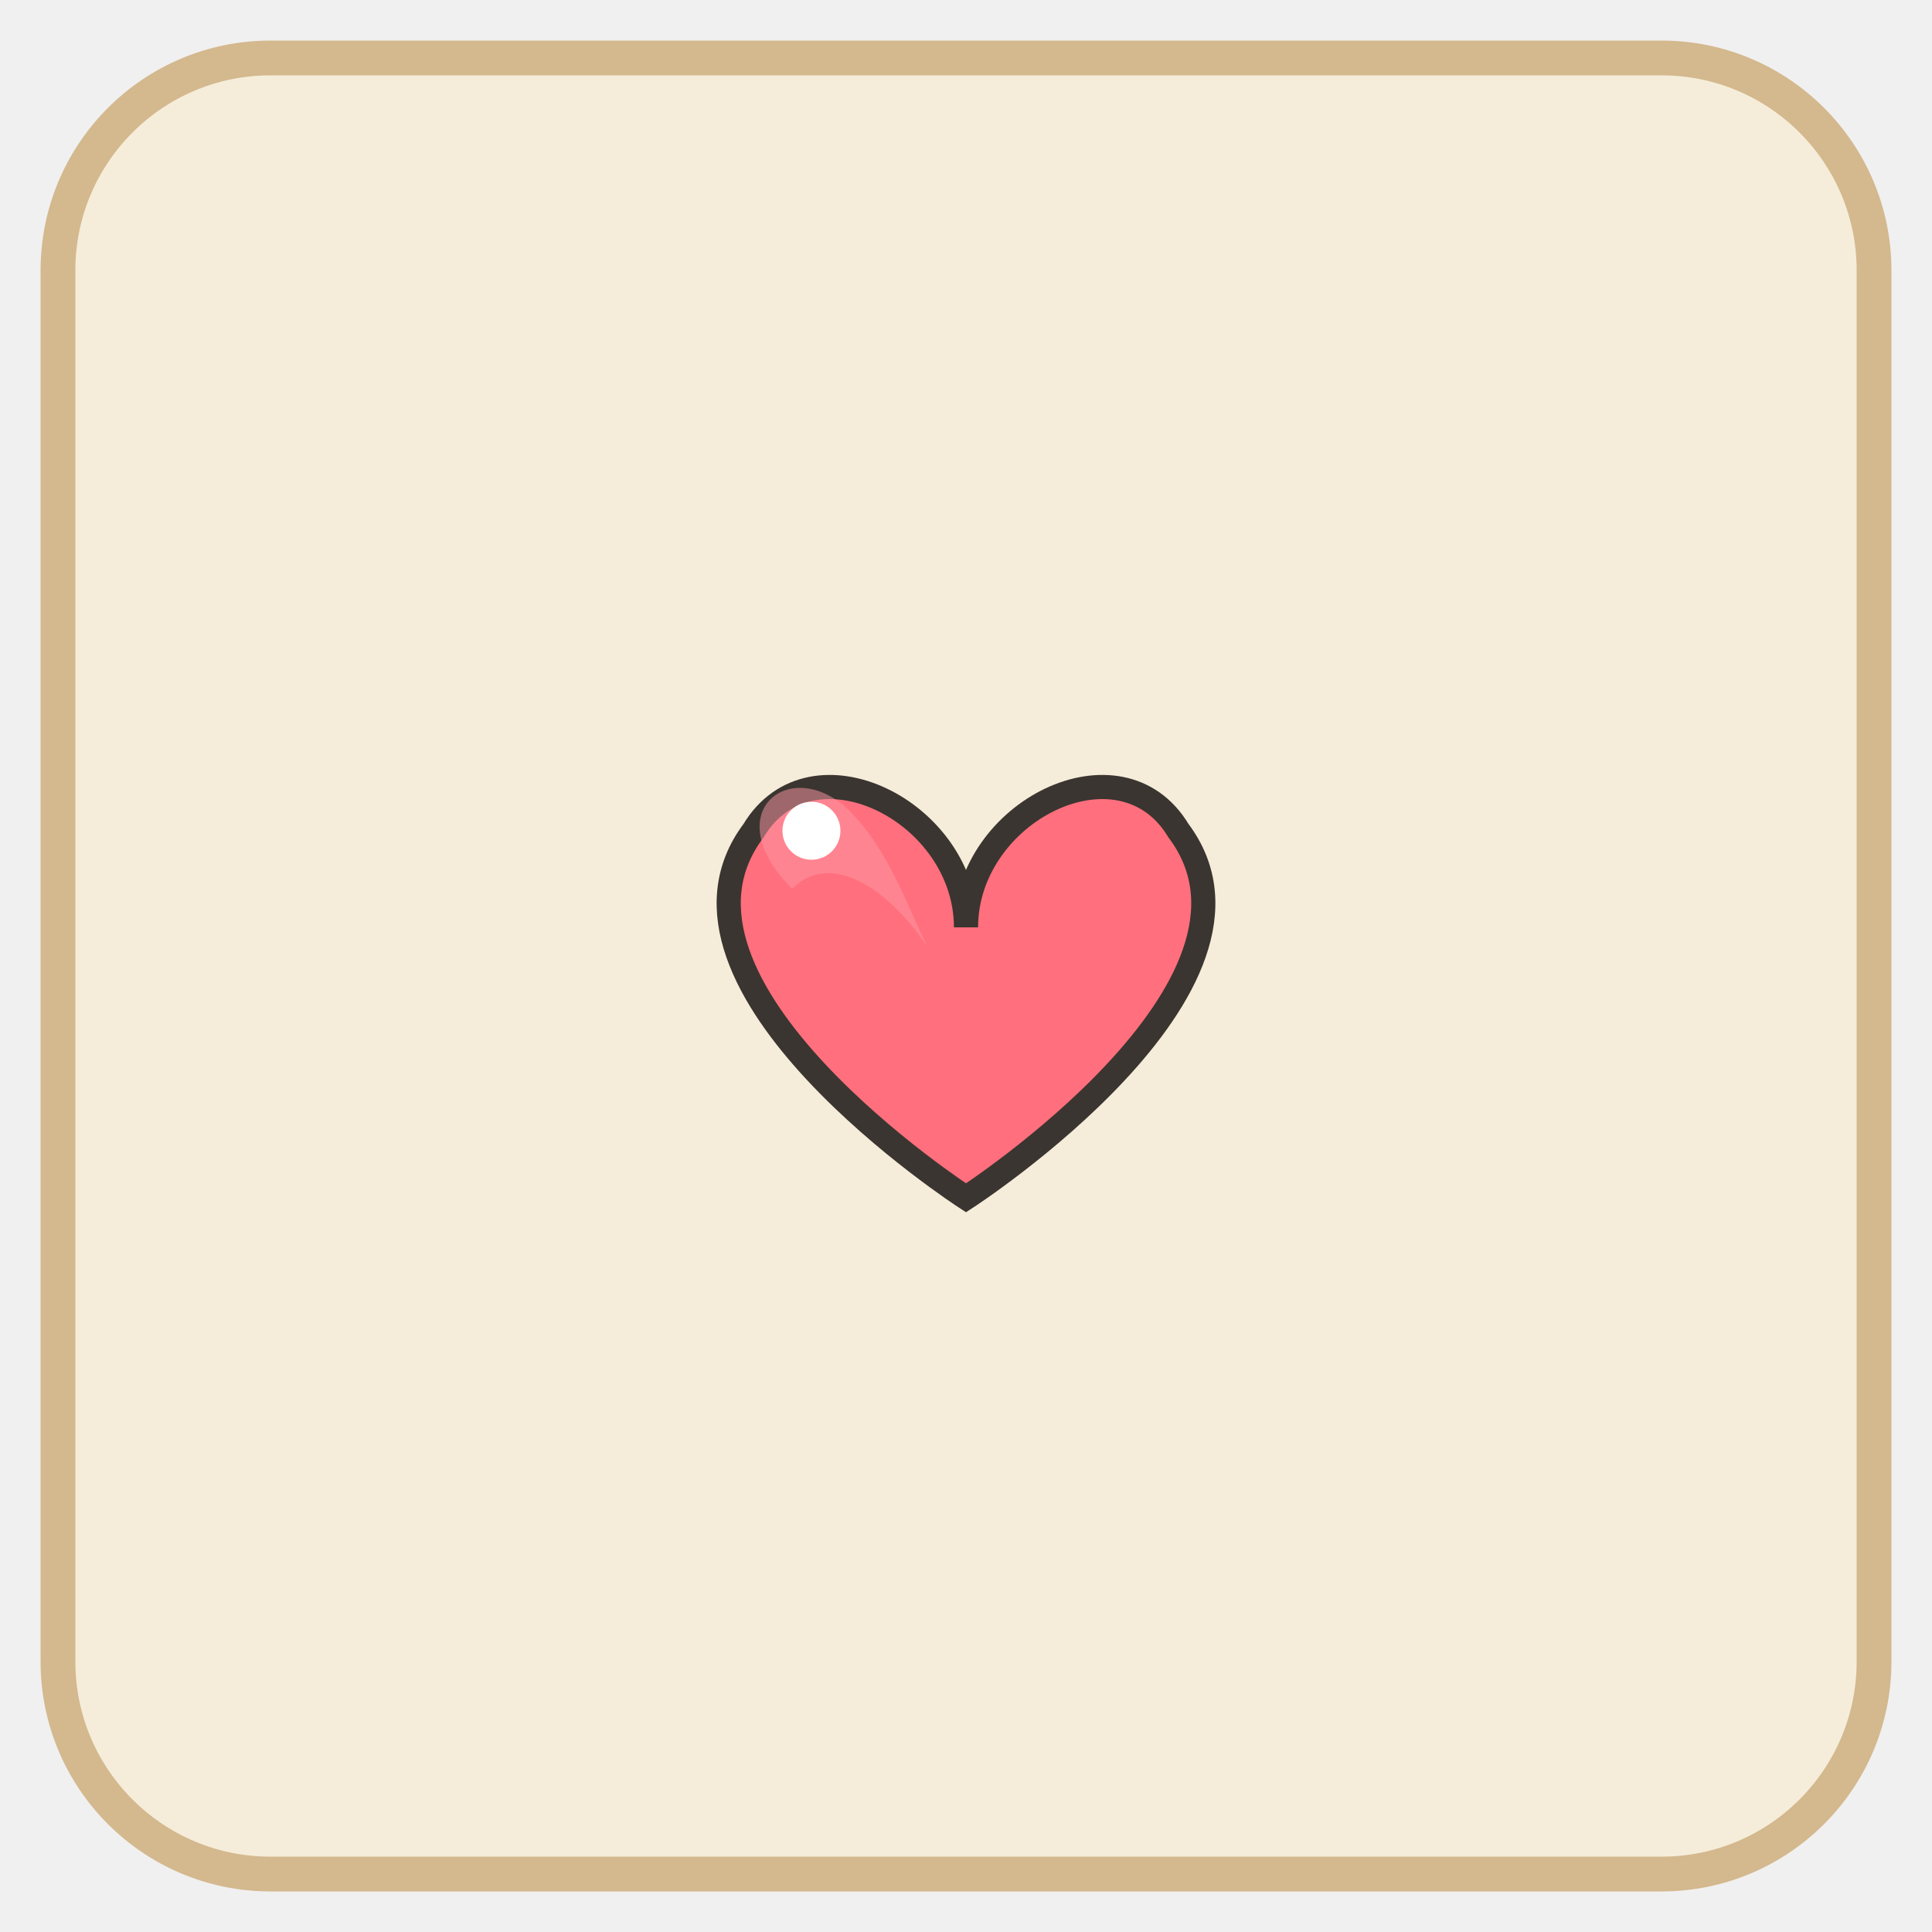
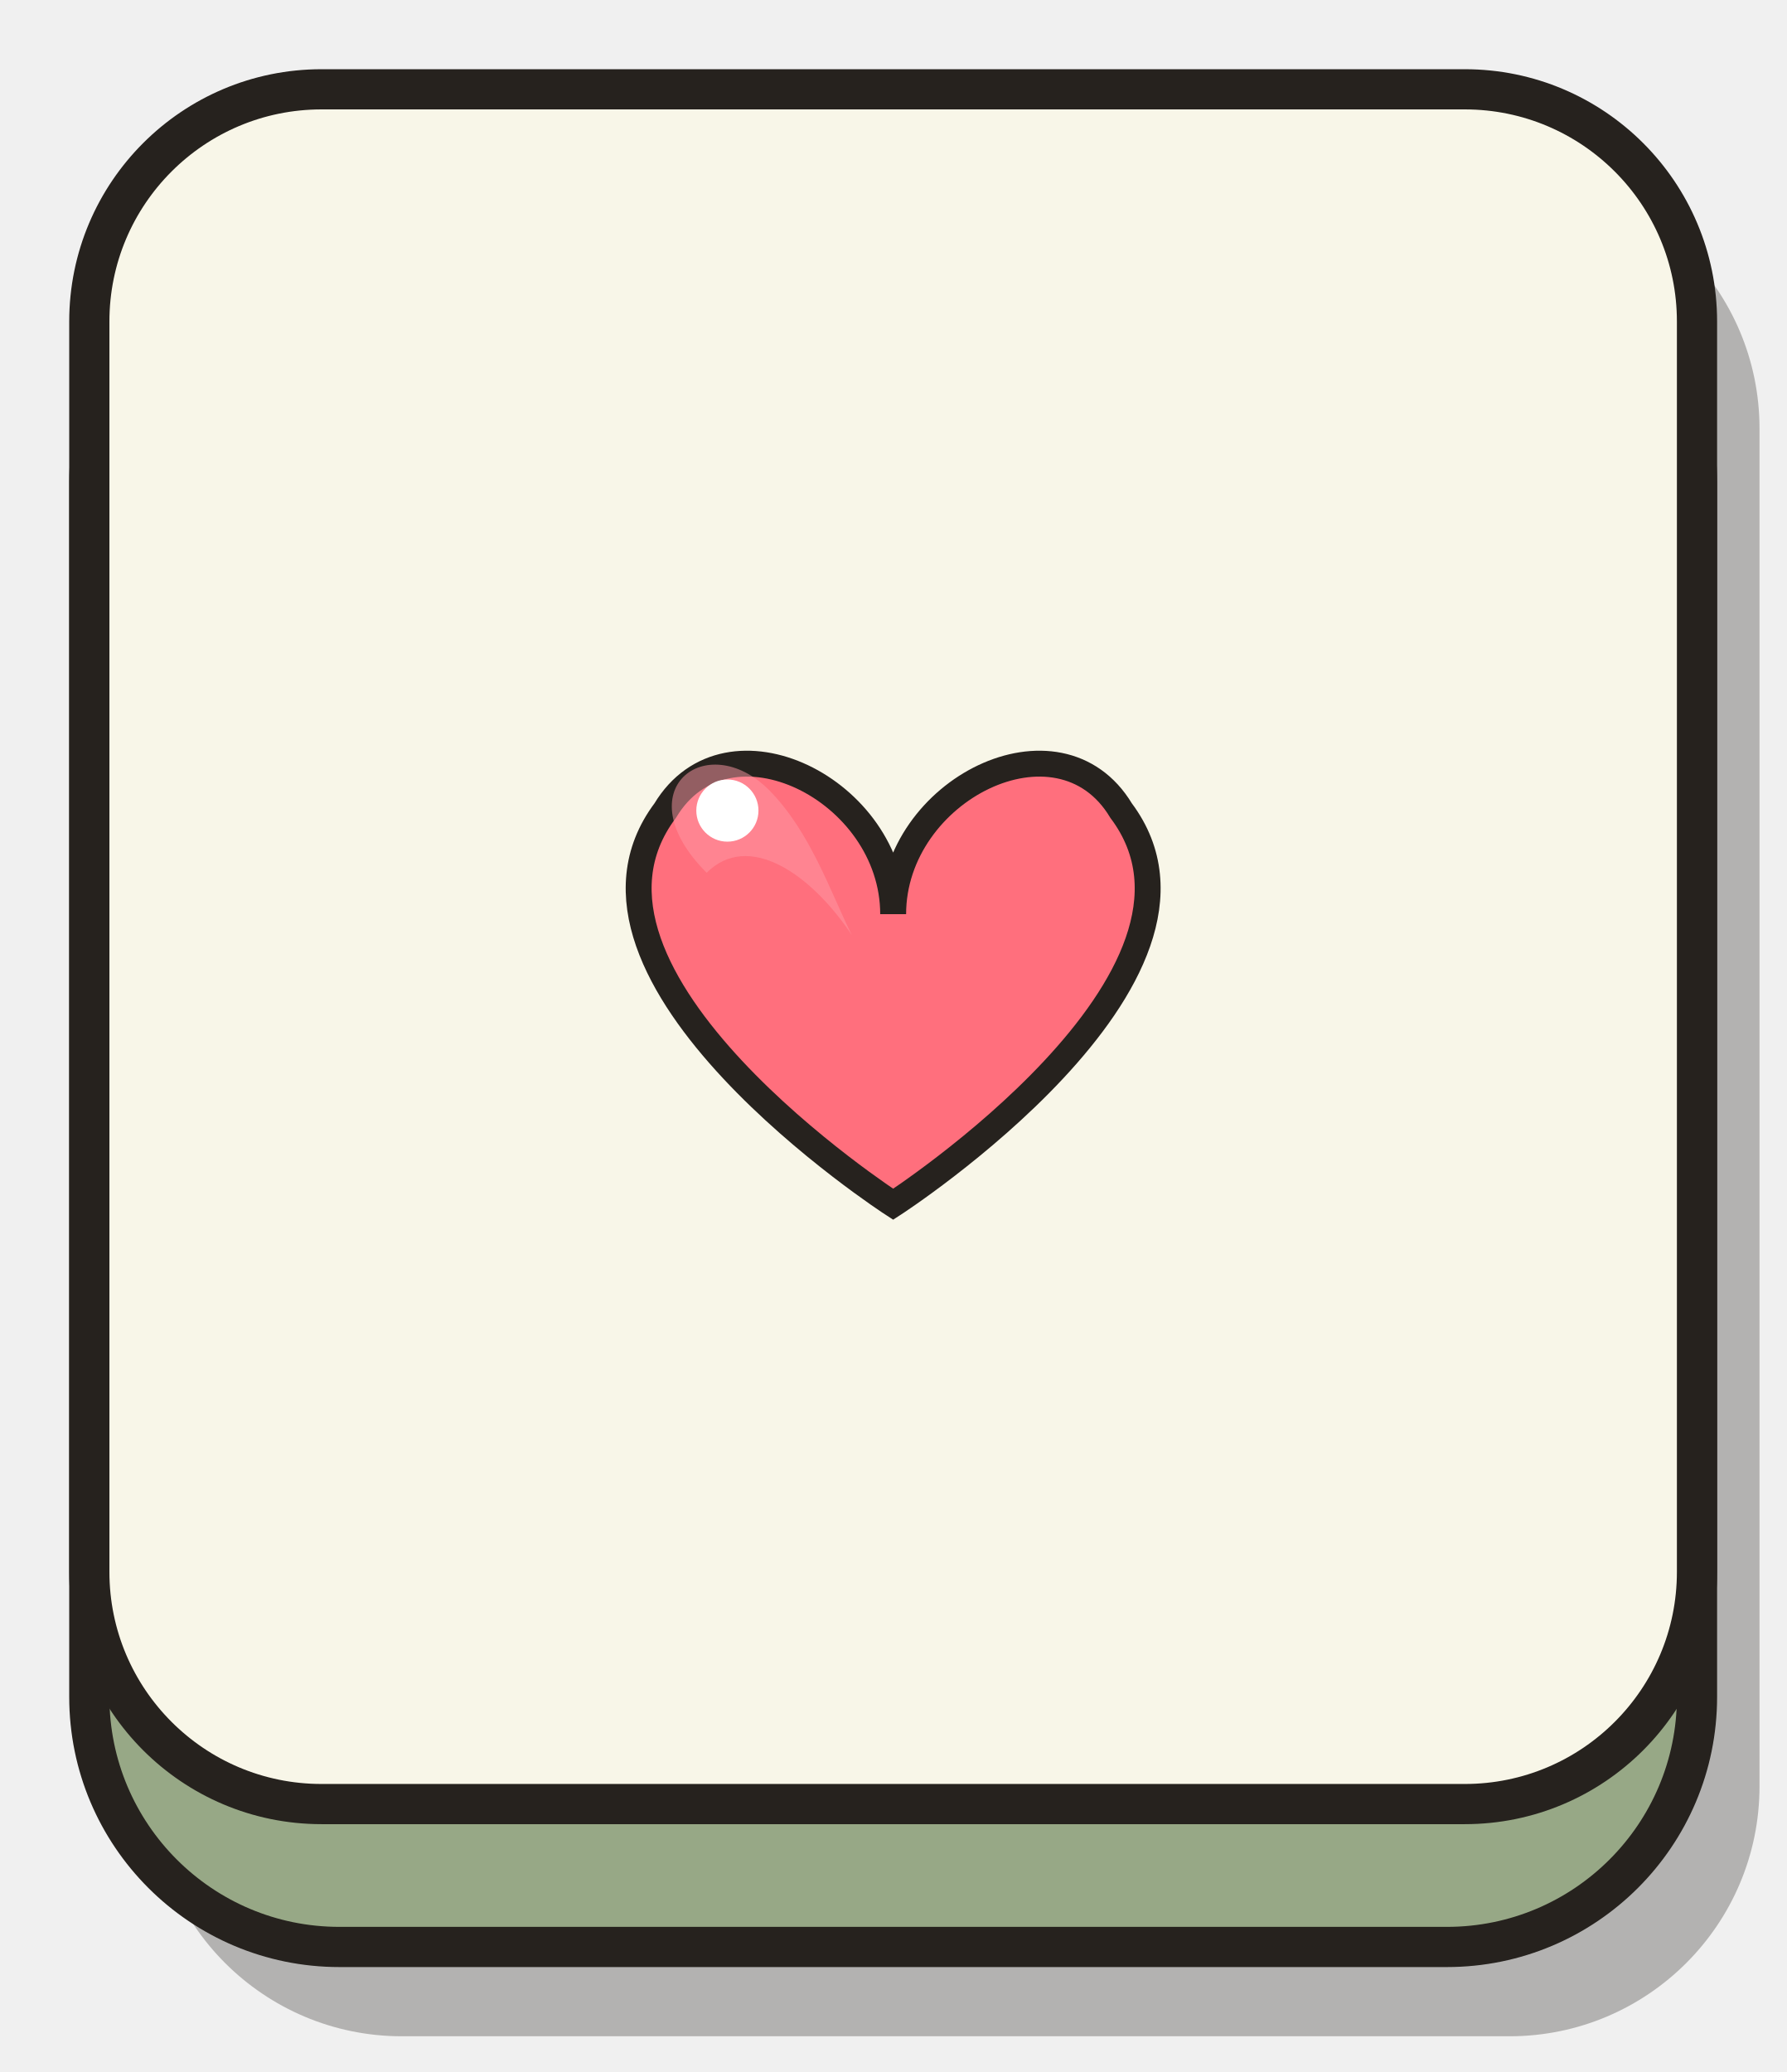
- <svg xmlns="http://www.w3.org/2000/svg" viewBox="0 0 200 200" width="200" height="200">
-   <rect x="6" y="6" width="188" height="188" rx="22" ry="22" fill="#F5EDD9" stroke="#D4B88E" stroke-width="3.6" />
-   <g transform="translate(0, 0)">
-     <path d="M100,124              C100,124 66,102 78,86              C84,76 100,84 100,96              C100,84 116,76 122,86              C134,102 100,124 100,124              Z" fill="#FF6F7D" stroke="#3A3530" stroke-width="2.5" />
+ <svg xmlns="http://www.w3.org/2000/svg" viewBox="0 0 200 232" width="200" height="232">
+   <rect x="17" y="20" width="180" height="208" rx="28" ry="28" fill="#26221E" opacity="0.30" />
+   <rect x="10" y="26" width="180" height="192" rx="28" ry="28" fill="#97A886" stroke="#26221E" stroke-width="4.5" />
+   <rect x="10" y="10" width="180" height="192" rx="26" ry="26" fill="#F8F6E8" stroke="#26221E" stroke-width="4.5" />
+   <g transform="translate(100, 107) scale(1.16) translate(-100, -100)">
+     <path d="M100,124              C100,124 66,102 78,86              C84,76 100,84 100,96              C100,84 116,76 122,86              C134,102 100,124 100,124              Z" fill="#FF6F7D" stroke="#26221E" stroke-width="2.5" />
    <path d="M82,92              C74,84 82,78 88,84              C92,88 94,94 96,98              C92,92 86,88 82,92              Z" fill="#FF9AA5" opacity="0.5" />
    <circle cx="84" cy="86" r="3" fill="#FFFFFF" />
  </g>
</svg>
